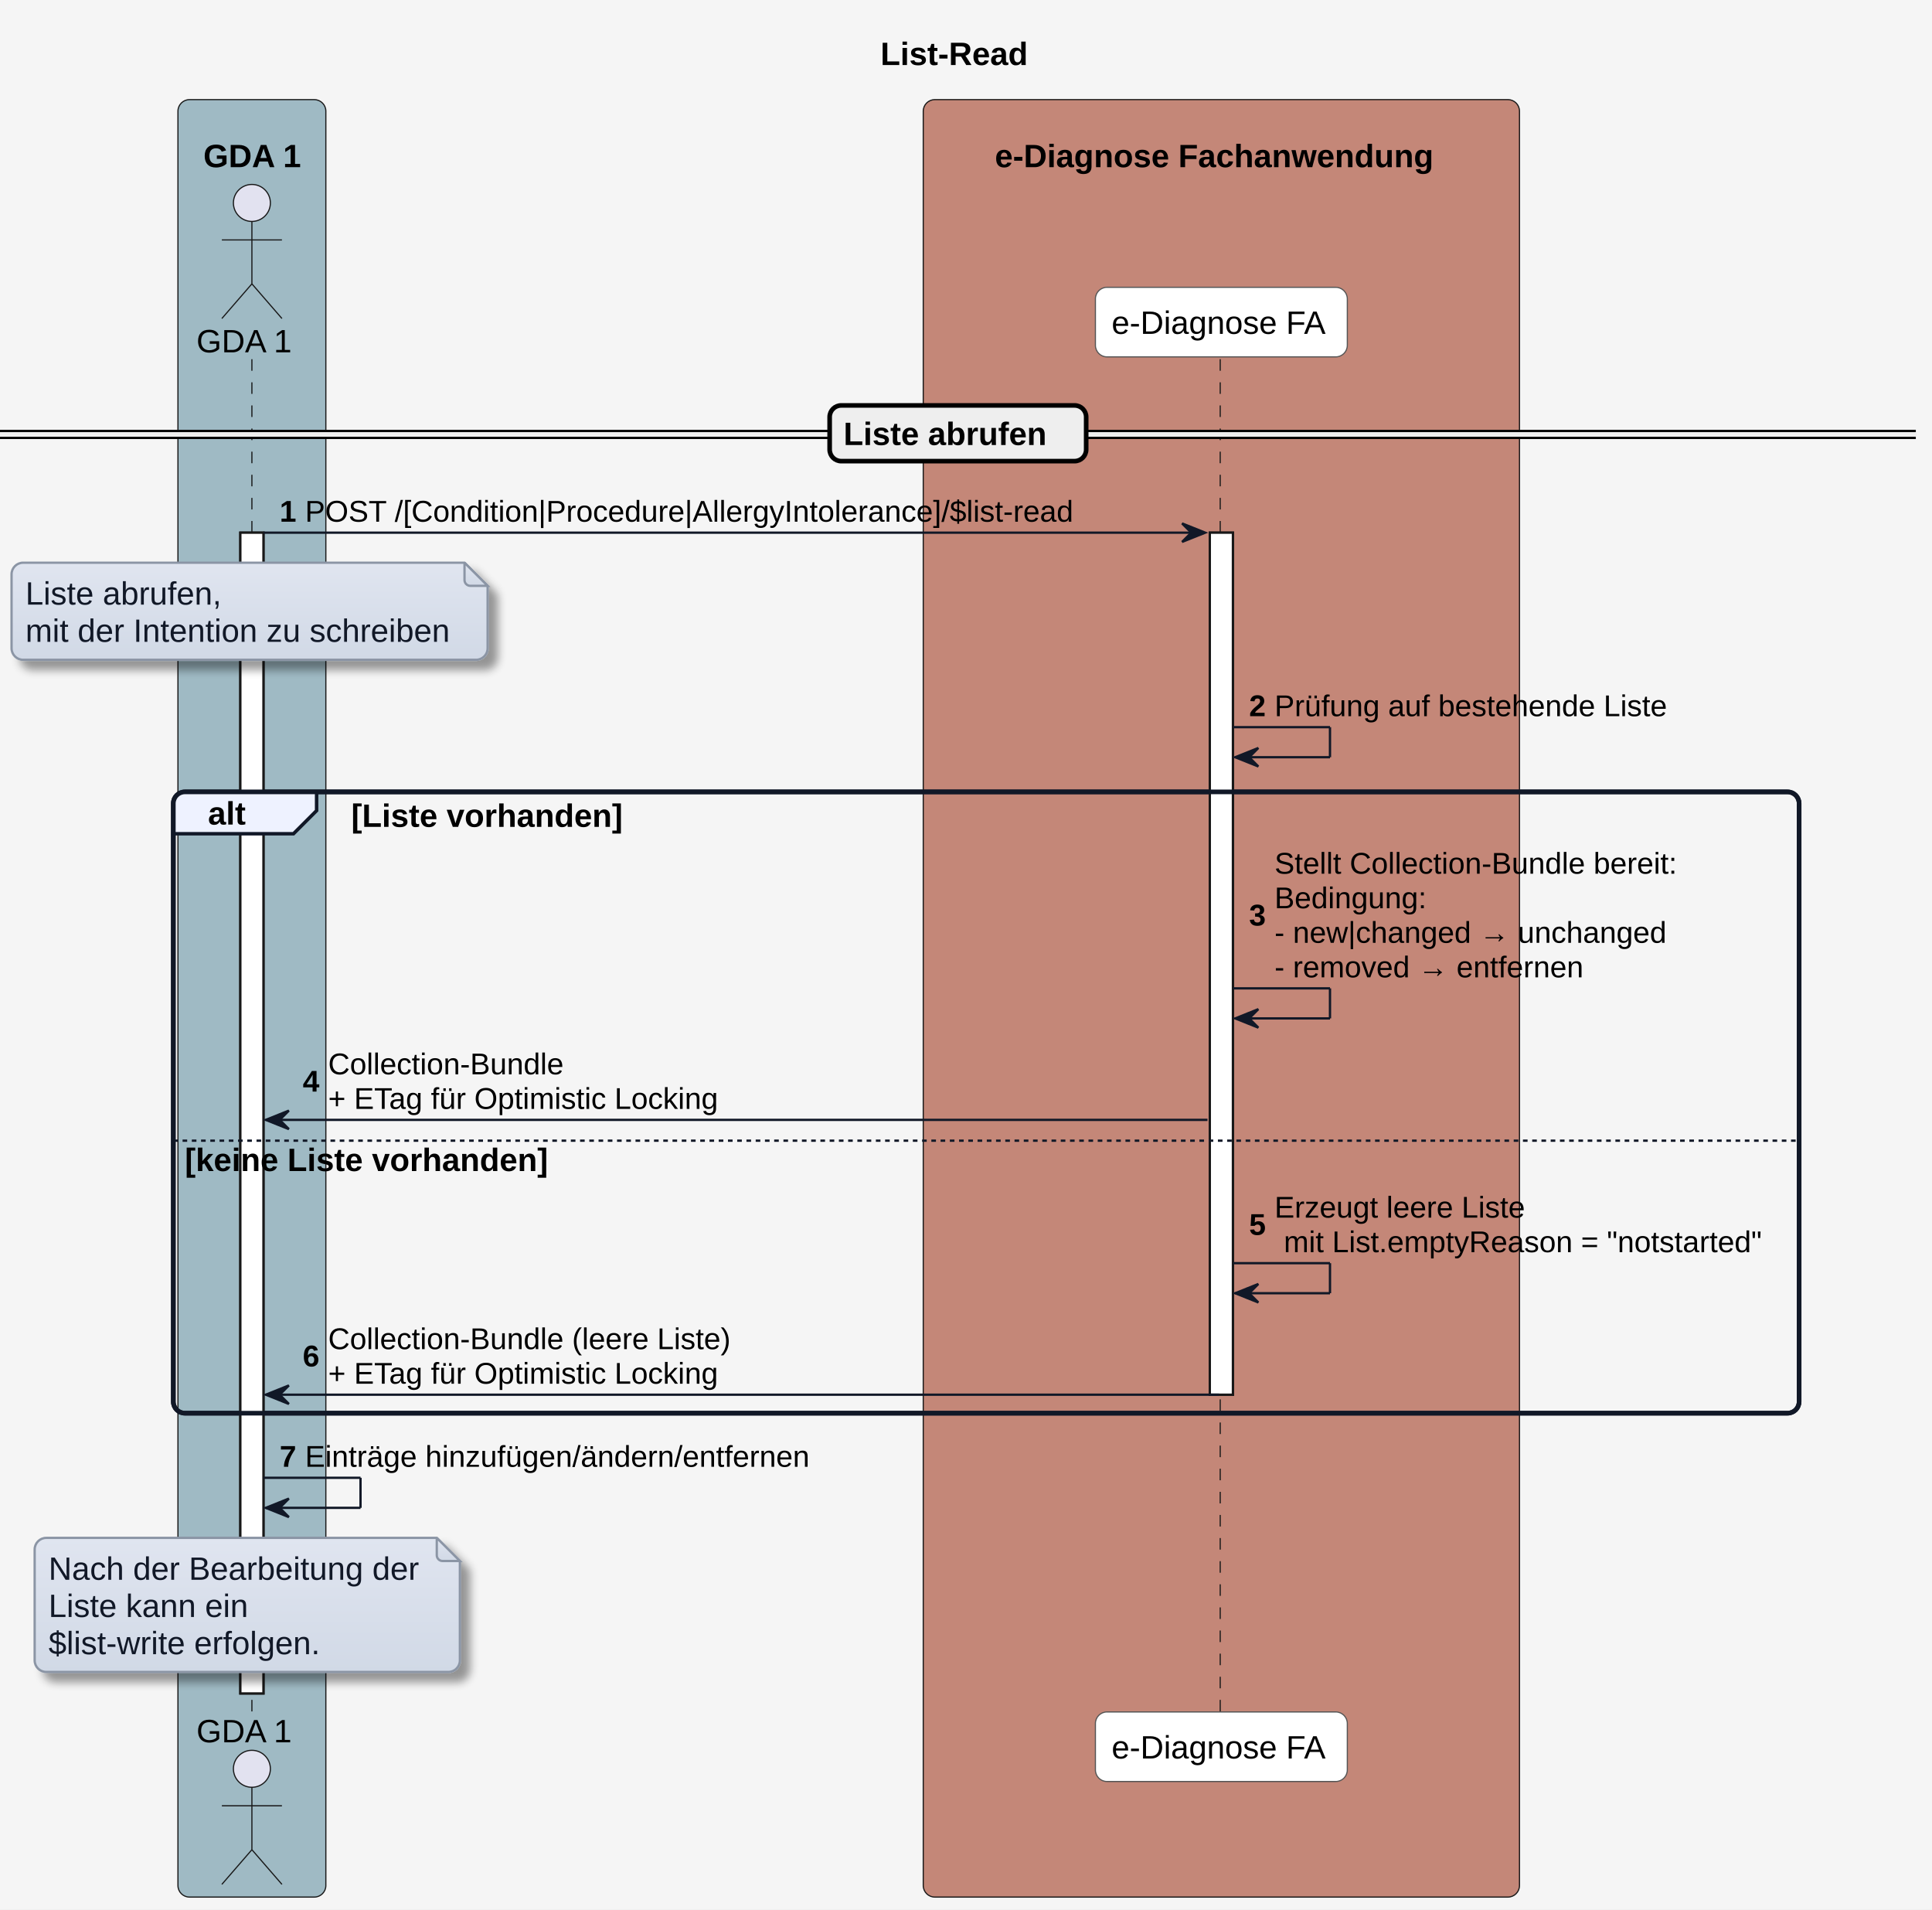
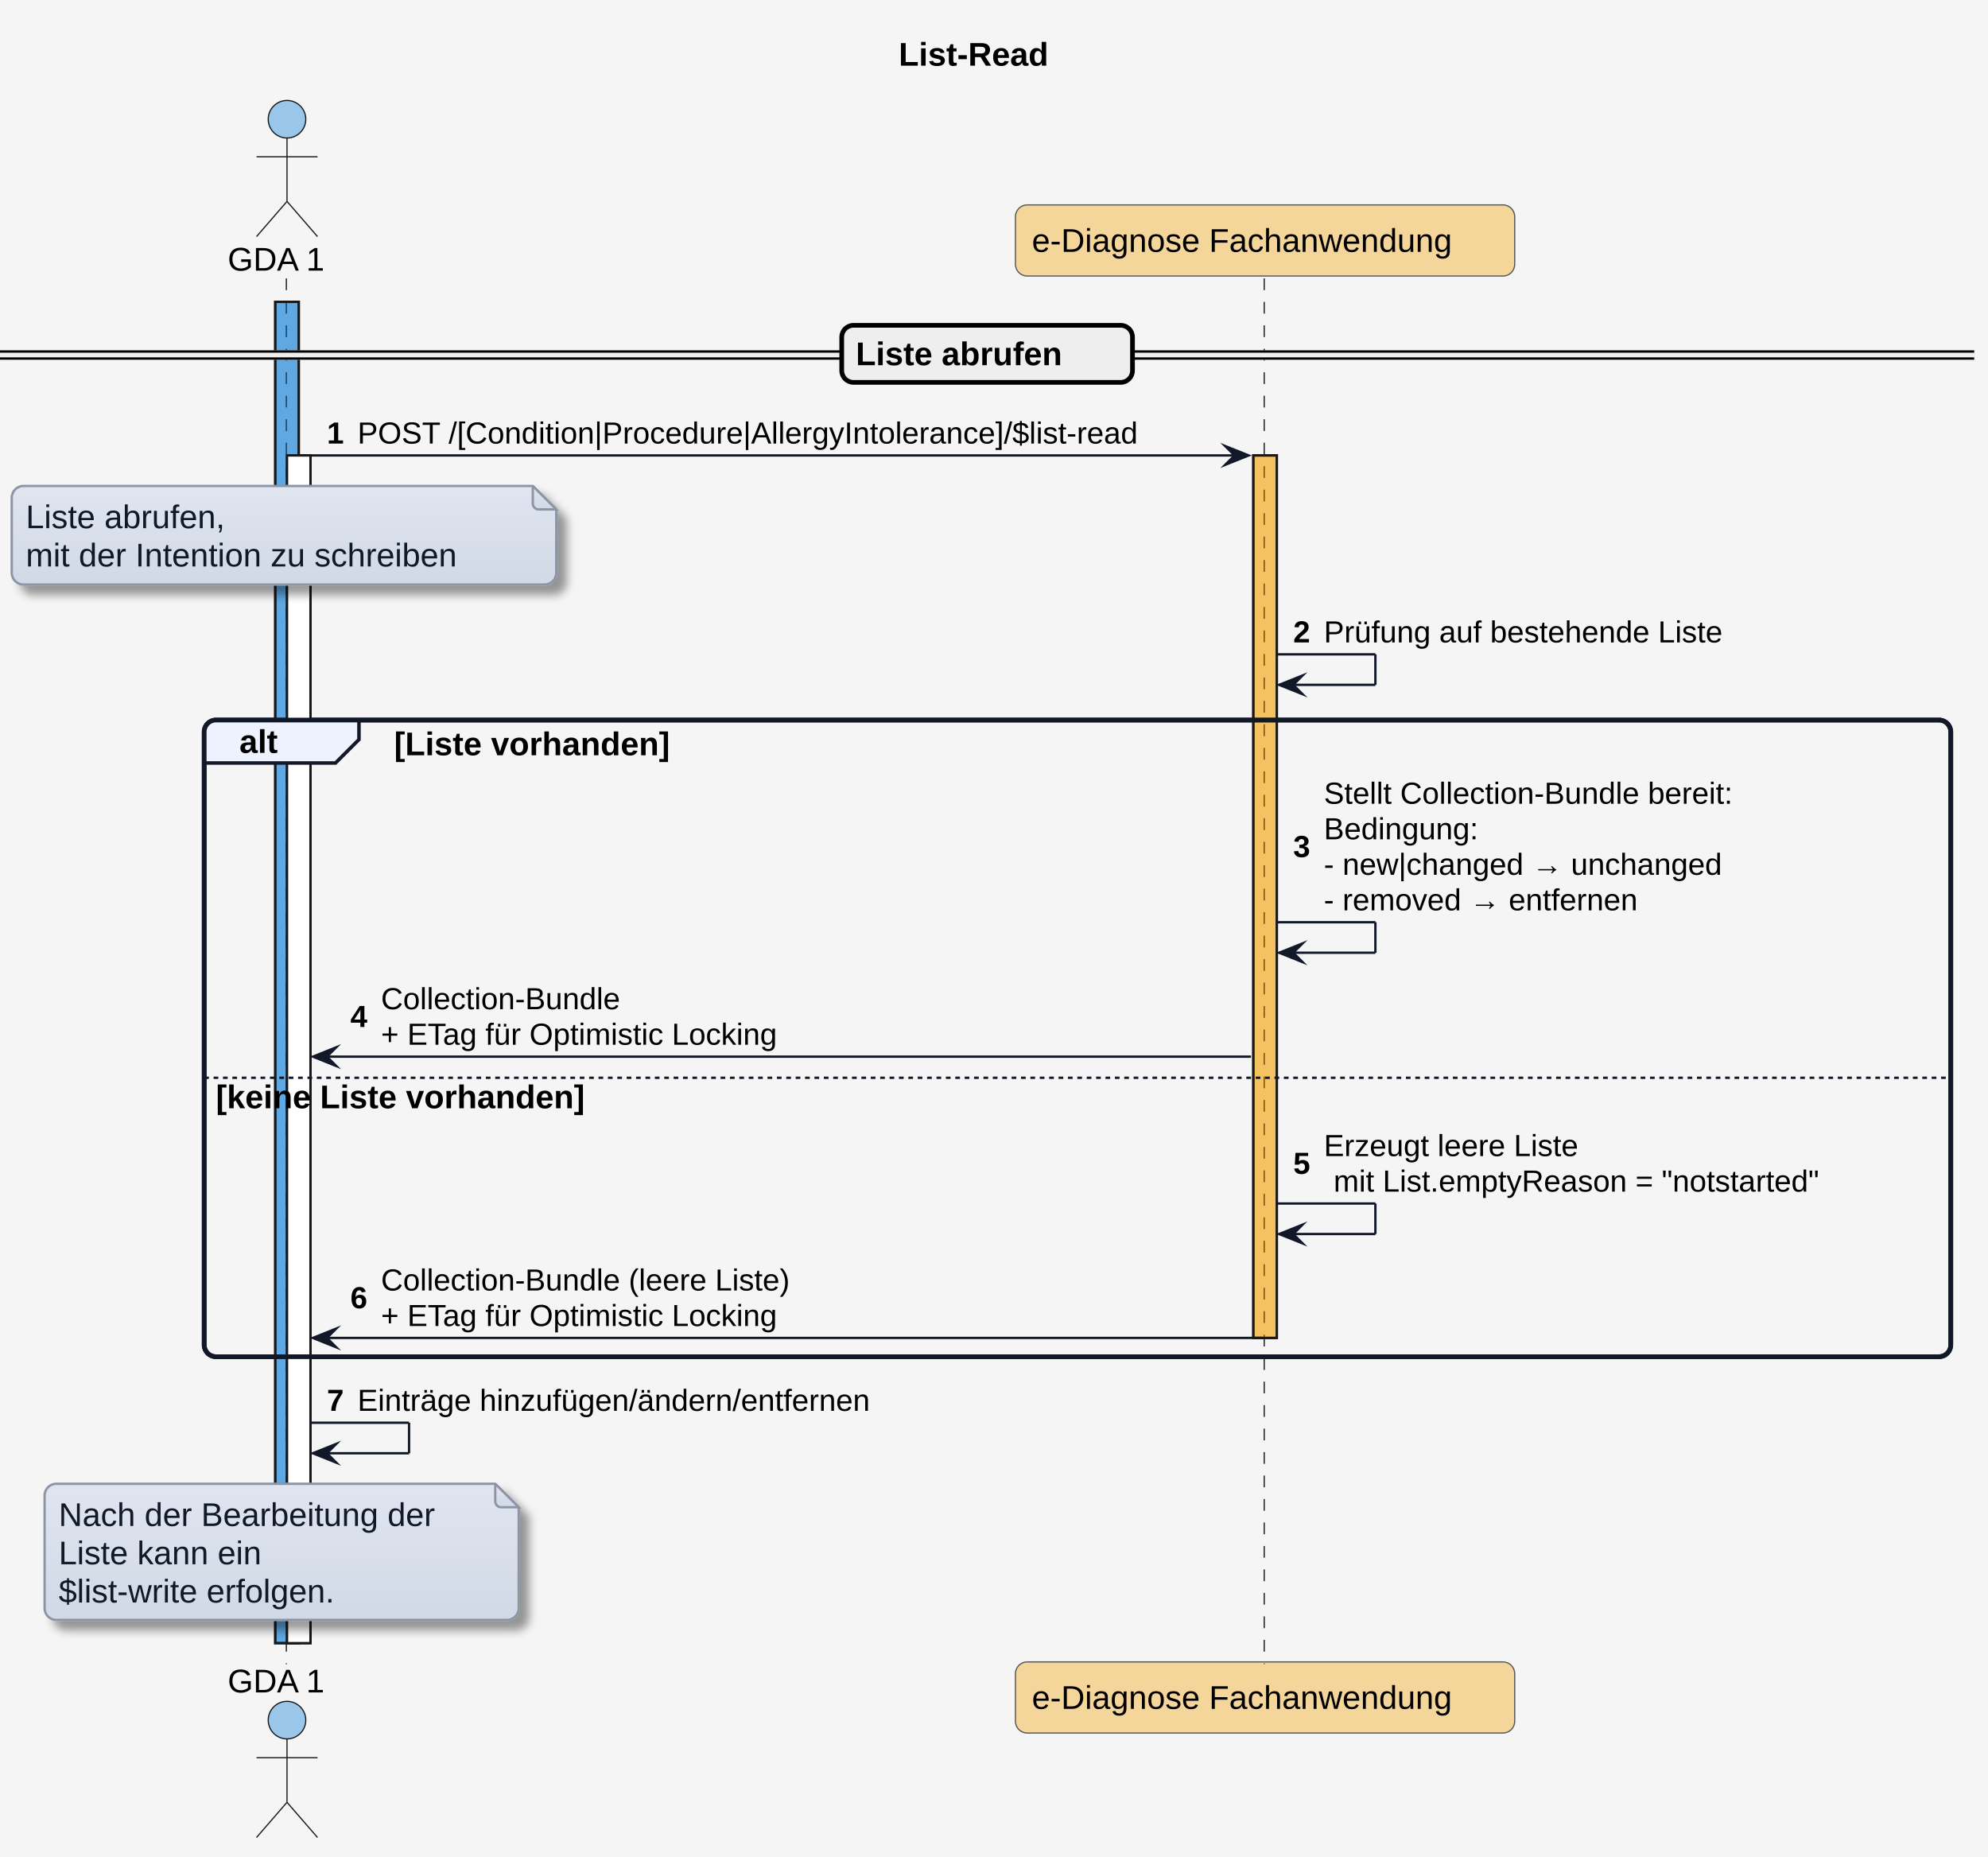
- <svg xmlns="http://www.w3.org/2000/svg" contentStyleType="text/css" height="826px" preserveAspectRatio="none" style="width:836px;height:826px;background:#F5F5F5;" version="1.1" viewBox="0 0 836 826" width="836px" zoomAndPan="magnify">
+ <svg xmlns="http://www.w3.org/2000/svg" version="1.1" data-diagram-type="SEQUENCE" style="width:847px;height:791px;background:#F5F5F5;" width="847px" height="791px" viewBox="0 0 847 791" zoomAndPan="magnify" preserveAspectRatio="none" contentStyleType="text/css">
  <defs>
-     <linearGradient id="ge2nkqk6lfgv20" x1="50%" x2="50%" y1="0%" y2="100%">
-       <stop offset="0%" stop-color="#E0E5F0" />
-       <stop offset="100%" stop-color="#D1D9E6" />
+     <linearGradient x1="50%" y1="0%" x2="50%" y2="100%" id="g16djc7a0gcmby0">
+       <stop stop-color="#E0E5F0" offset="0%" />
+       <stop stop-color="#D1D9E6" offset="100%" />
    </linearGradient>
-     <filter height="300%" id="fe2nkqk6lfgv2" width="300%" x="-1" y="-1">
-       <feGaussianBlur result="blurOut" stdDeviation="2.0" />
-       <feColorMatrix in="blurOut" result="blurOut2" type="matrix" values="0 0 0 0 0 0 0 0 0 0 0 0 0 0 0 0 0 0 .4 0" />
-       <feOffset dx="4.0" dy="4.0" in="blurOut2" result="blurOut3" />
+     <filter id="f16djc7a0gcmby" x="-1" y="-1" width="300%" height="300%">
+       <feGaussianBlur result="blurOut" stdDeviation="2" />
+       <feColorMatrix type="matrix" in="blurOut" result="blurOut2" values="0 0 0 0 0 0 0 0 0 0 0 0 0 0 0 0 0 0 .4 0" />
+       <feOffset result="blurOut3" in="blurOut2" dx="4" dy="4" />
      <feBlend in="SourceGraphic" in2="blurOut3" mode="normal" />
    </filter>
  </defs>
  <g>
-     <rect fill="#F5F5F5" height="826" style="stroke:none;stroke-width:1.0;" width="836" x="0" y="0" />
-     <text fill="#000000" font-family="Arial" font-size="14" font-weight="bold" lengthAdjust="spacing" textLength="66" x="381" y="28.132">List-Read</text>
-     <rect fill="#9FBAC4" height="777.616" rx="5" ry="5" style="stroke:#181818;stroke-width:0.5;" width="64" x="77" y="43.099" />
-     <text fill="#000000" font-family="Arial" font-size="14" font-weight="bold" lengthAdjust="spacing" textLength="4" x="80" y="56.23"> </text>
-     <text fill="#000000" font-family="Arial" font-size="14" font-weight="bold" lengthAdjust="spacing" textLength="42" x="88" y="72.329">GDA 1</text>
-     <rect fill="#C48778" height="777.616" rx="5" ry="5" style="stroke:#181818;stroke-width:0.5;" width="258" x="399.5" y="43.099" />
-     <text fill="#000000" font-family="Arial" font-size="14" font-weight="bold" lengthAdjust="spacing" textLength="4" x="402.5" y="56.23"> </text>
-     <text fill="#000000" font-family="Arial" font-size="14" font-weight="bold" lengthAdjust="spacing" textLength="200" x="430.5" y="72.329">e-Diagnose Fachanwendung</text>
-     <rect fill="#FFFFFF" height="502.174" style="stroke:#181818;stroke-width:1.0;" width="10" x="104" y="230.442" />
-     <rect fill="#FFFFFF" height="372.929" style="stroke:#181818;stroke-width:1.0;" width="10" x="523.5" y="230.442" />
-     <rect fill="none" height="268.783" rx="5" ry="5" style="stroke:#111827;stroke-width:2.0;" width="703.5" x="75" y="342.588" />
-     <line style="stroke:#181818;stroke-width:0.5;stroke-dasharray:5.0,5.0;" x1="109" x2="109" y1="155.394" y2="741.616" />
-     <line style="stroke:#181818;stroke-width:0.5;stroke-dasharray:5.0,5.0;" x1="528" x2="528" y1="155.394" y2="741.616" />
-     <text fill="#000000" font-family="Arial" font-size="14" lengthAdjust="spacing" textLength="42" x="85" y="152.428">GDA 1</text>
-     <ellipse cx="109" cy="87.796" fill="#E2E2F0" rx="8" ry="8" style="stroke:#181818;stroke-width:0.5;" />
-     <path d="M109,95.796 L109,122.796 M96,103.796 L122,103.796 M109,122.796 L96,137.796 M109,122.796 L122,137.796 " fill="none" style="stroke:#181818;stroke-width:0.5;" />
-     <text fill="#000000" font-family="Arial" font-size="14" lengthAdjust="spacing" textLength="42" x="85" y="753.748">GDA 1</text>
-     <ellipse cx="109" cy="765.214" fill="#E2E2F0" rx="8" ry="8" style="stroke:#181818;stroke-width:0.5;" />
-     <path d="M109,773.214 L109,800.214 M96,781.214 L122,781.214 M109,800.214 L96,815.214 M109,800.214 L122,815.214 " fill="none" style="stroke:#181818;stroke-width:0.5;" />
-     <rect fill="#FFFFFF" height="30.099" rx="5" ry="5" style="stroke:#555555;stroke-width:0.5;" width="109" x="474" y="124.296" />
-     <text fill="#000000" font-family="Arial" font-size="14" lengthAdjust="spacing" textLength="95" x="481" y="144.428">e-Diagnose FA</text>
-     <rect fill="#FFFFFF" height="30.099" rx="5" ry="5" style="stroke:#555555;stroke-width:0.5;" width="109" x="474" y="740.616" />
-     <text fill="#000000" font-family="Arial" font-size="14" lengthAdjust="spacing" textLength="95" x="481" y="760.748">e-Diagnose FA</text>
-     <rect fill="#FFFFFF" height="502.174" style="stroke:#181818;stroke-width:1.0;" width="10" x="104" y="230.442" />
-     <rect fill="#FFFFFF" height="372.929" style="stroke:#181818;stroke-width:1.0;" width="10" x="523.5" y="230.442" />
-     <rect fill="#EEEEEE" height="3" rx="5" ry="5" style="stroke:#EEEEEE;stroke-width:1.0;" width="829" x="0" y="186.444" />
-     <line style="stroke:#000000;stroke-width:1.0;" x1="0" x2="829" y1="186.444" y2="186.444" />
-     <line style="stroke:#000000;stroke-width:1.0;" x1="0" x2="829" y1="189.444" y2="189.444" />
-     <rect fill="#EEEEEE" height="24.099" rx="5" ry="5" style="stroke:#000000;stroke-width:2.0;" width="111" x="359" y="175.394" />
-     <text fill="#000000" font-family="Arial" font-size="14" font-weight="bold" lengthAdjust="spacing" textLength="93" x="365" y="192.526">Liste abrufen</text>
-     <polygon fill="#111827" points="511.5,226.442,521.5,230.442,511.5,234.442,515.5,230.442" style="stroke:#111827;stroke-width:1.0;" />
-     <line style="stroke:#111827;stroke-width:1.0;" x1="114" x2="517.5" y1="230.442" y2="230.442" />
-     <text fill="#000000" font-family="Arial" font-size="13" font-weight="bold" lengthAdjust="spacing" textLength="7" x="121" y="225.687">1</text>
-     <text fill="#000000" font-family="Arial" font-size="13" lengthAdjust="spacing" textLength="330" x="132" y="225.687">POST /[Condition|Procedure|AllergyIntolerance]/$list-read</text>
-     <path d="M5,248.442 L5,280.442 A5,5 0 0 0 10,285.442 L206,285.442 A5,5 0 0 0 211,280.442 L211,253.442 L201,243.442 L10,243.442 A5,5 0 0 0 5,248.442 " fill="url(#ge2nkqk6lfgv20)" filter="url(#fe2nkqk6lfgv2)" style="stroke:#8B95A5;stroke-width:1.0;" />
-     <path d="M201,243.442 L201,250.942 A2.5,2.5 0 0 0 203.5,253.442 L211,253.442 L201,243.442 " fill="url(#ge2nkqk6lfgv20)" style="stroke:#8B95A5;stroke-width:1.0;" />
-     <text fill="#111827" font-family="Arial" font-size="14" lengthAdjust="spacing" textLength="87" x="11" y="261.574">Liste abrufen,</text>
-     <text fill="#111827" font-family="Arial" font-size="14" lengthAdjust="spacing" textLength="185" x="11" y="277.672">mit der Intention zu schreiben</text>
-     <line style="stroke:#111827;stroke-width:1.0;" x1="533.5" x2="575.5" y1="314.588" y2="314.588" />
-     <line style="stroke:#111827;stroke-width:1.0;" x1="575.5" x2="575.5" y1="314.588" y2="327.588" />
-     <line style="stroke:#111827;stroke-width:1.0;" x1="534.5" x2="575.5" y1="327.588" y2="327.588" />
-     <polygon fill="#111827" points="544.5,323.588,534.5,327.588,544.5,331.588,540.5,327.588" style="stroke:#111827;stroke-width:1.0;" />
-     <text fill="#000000" font-family="Arial" font-size="13" font-weight="bold" lengthAdjust="spacing" textLength="7" x="540.5" y="309.833">2</text>
-     <text fill="#000000" font-family="Arial" font-size="13" lengthAdjust="spacing" textLength="168" x="551.5" y="309.833">Prüfung auf bestehende Liste</text>
-     <path d="M80,342.588 L137,342.588 L137,350.687 L127,360.687 L75,360.687 L75,347.588 A5,5 0 0 1 80,342.588 " fill="#EEF2FF" style="stroke:#111827;stroke-width:1.5;" />
-     <rect fill="none" height="268.783" rx="5" ry="5" style="stroke:#111827;stroke-width:2.0;" width="703.5" x="75" y="342.588" />
-     <text fill="#000000" font-family="Arial" font-size="14" font-weight="bold" lengthAdjust="spacing" textLength="17" x="90" y="356.72">alt</text>
-     <text fill="#000000" font-family="Arial" font-size="14" font-weight="bold" lengthAdjust="spacing" textLength="125" x="152" y="357.72">[Liste vorhanden]</text>
-     <line style="stroke:#111827;stroke-width:1.0;" x1="533.5" x2="575.5" y1="427.58" y2="427.58" />
-     <line style="stroke:#111827;stroke-width:1.0;" x1="575.5" x2="575.5" y1="427.58" y2="440.58" />
-     <line style="stroke:#111827;stroke-width:1.0;" x1="534.5" x2="575.5" y1="440.58" y2="440.58" />
-     <polygon fill="#111827" points="544.5,436.58,534.5,440.58,544.5,444.58,540.5,440.58" style="stroke:#111827;stroke-width:1.0;" />
-     <text fill="#000000" font-family="Arial" font-size="13" font-weight="bold" lengthAdjust="spacing" textLength="7" x="540.5" y="400.402">3</text>
-     <text fill="#000000" font-family="Arial" font-size="13" lengthAdjust="spacing" textLength="175" x="551.5" y="377.979">Stellt Collection-Bundle bereit:</text>
-     <text fill="#000000" font-family="Arial" font-size="13" lengthAdjust="spacing" textLength="65" x="551.5" y="392.928">Bedingung:</text>
-     <text fill="#000000" font-family="Arial" font-size="13" lengthAdjust="spacing" textLength="167" x="551.5" y="407.877">- new|changed → unchanged</text>
-     <text fill="#000000" font-family="Arial" font-size="13" lengthAdjust="spacing" textLength="130" x="551.5" y="422.825">- removed → entfernen</text>
-     <polygon fill="#111827" points="125,480.478,115,484.478,125,488.478,121,484.478" style="stroke:#111827;stroke-width:1.0;" />
-     <line style="stroke:#111827;stroke-width:1.0;" x1="119" x2="522.5" y1="484.478" y2="484.478" />
-     <text fill="#000000" font-family="Arial" font-size="13" font-weight="bold" lengthAdjust="spacing" textLength="7" x="131" y="472.248">4</text>
-     <text fill="#000000" font-family="Arial" font-size="13" lengthAdjust="spacing" textLength="101" x="142" y="464.774">Collection-Bundle</text>
-     <text fill="#000000" font-family="Arial" font-size="13" lengthAdjust="spacing" textLength="172" x="142" y="479.723">+ ETag für Optimistic Locking</text>
-     <line style="stroke:#111827;stroke-width:1.0;stroke-dasharray:2.0,2.0;" x1="75" x2="778.5" y1="493.478" y2="493.478" />
-     <text fill="#000000" font-family="Arial" font-size="14" font-weight="bold" lengthAdjust="spacing" textLength="168" x="80" y="506.609">[keine Liste vorhanden]</text>
-     <line style="stroke:#111827;stroke-width:1.0;" x1="533.5" x2="575.5" y1="546.474" y2="546.474" />
-     <line style="stroke:#111827;stroke-width:1.0;" x1="575.5" x2="575.5" y1="546.474" y2="559.474" />
-     <line style="stroke:#111827;stroke-width:1.0;" x1="534.5" x2="575.5" y1="559.474" y2="559.474" />
-     <polygon fill="#111827" points="544.5,555.474,534.5,559.474,544.5,563.474,540.5,559.474" style="stroke:#111827;stroke-width:1.0;" />
-     <text fill="#000000" font-family="Arial" font-size="13" font-weight="bold" lengthAdjust="spacing" textLength="7" x="540.5" y="534.244">5</text>
-     <text fill="#000000" font-family="Arial" font-size="13" lengthAdjust="spacing" textLength="109" x="551.5" y="526.77">Erzeugt leere Liste</text>
-     <text fill="#000000" font-family="Arial" font-size="13" lengthAdjust="spacing" textLength="211" x="555.5" y="541.719">mit List.emptyReason = "notstarted"</text>
-     <polygon fill="#111827" points="125,599.371,115,603.371,125,607.371,121,603.371" style="stroke:#111827;stroke-width:1.0;" />
-     <line style="stroke:#111827;stroke-width:1.0;" x1="119" x2="527.5" y1="603.371" y2="603.371" />
-     <text fill="#000000" font-family="Arial" font-size="13" font-weight="bold" lengthAdjust="spacing" textLength="7" x="131" y="591.142">6</text>
-     <text fill="#000000" font-family="Arial" font-size="13" lengthAdjust="spacing" textLength="173" x="142" y="583.668">Collection-Bundle (leere Liste)</text>
-     <text fill="#000000" font-family="Arial" font-size="13" lengthAdjust="spacing" textLength="172" x="142" y="598.616">+ ETag für Optimistic Locking</text>
-     <line style="stroke:#111827;stroke-width:1.0;" x1="114" x2="156" y1="639.32" y2="639.32" />
-     <line style="stroke:#111827;stroke-width:1.0;" x1="156" x2="156" y1="639.32" y2="652.32" />
-     <line style="stroke:#111827;stroke-width:1.0;" x1="115" x2="156" y1="652.32" y2="652.32" />
-     <polygon fill="#111827" points="125,648.32,115,652.32,125,656.32,121,652.32" style="stroke:#111827;stroke-width:1.0;" />
-     <text fill="#000000" font-family="Arial" font-size="13" font-weight="bold" lengthAdjust="spacing" textLength="7" x="121" y="634.565">7</text>
-     <text fill="#000000" font-family="Arial" font-size="13" lengthAdjust="spacing" textLength="214" x="132" y="634.565">Einträge hinzufügen/ändern/entfernen</text>
-     <path d="M15,670.32 L15,718.32 A5,5 0 0 0 20,723.32 L194,723.32 A5,5 0 0 0 199,718.32 L199,675.32 L189,665.32 L20,665.32 A5,5 0 0 0 15,670.32 " fill="url(#ge2nkqk6lfgv20)" filter="url(#fe2nkqk6lfgv2)" style="stroke:#8B95A5;stroke-width:1.0;" />
-     <path d="M189,665.32 L189,672.82 A2.5,2.5 0 0 0 191.5,675.32 L199,675.32 L189,665.32 " fill="url(#ge2nkqk6lfgv20)" style="stroke:#8B95A5;stroke-width:1.0;" />
-     <text fill="#111827" font-family="Arial" font-size="14" lengthAdjust="spacing" textLength="163" x="21" y="683.452">Nach der Bearbeitung der</text>
-     <text fill="#111827" font-family="Arial" font-size="14" lengthAdjust="spacing" textLength="88" x="21" y="699.55">Liste kann ein</text>
-     <text fill="#111827" font-family="Arial" font-size="14" lengthAdjust="spacing" textLength="119" x="21" y="715.649">$list-write erfolgen.</text>
+     <rect x="0" y="0" width="847" height="791" fill="#F5F5F5" style="stroke:none;stroke-width:1;" />
+     <g class="title" data-source-line="1">
+       <text x="382.916" y="27.995" fill="#000000" font-size="14" lengthAdjust="spacing" textLength="74.3" font-weight="700" font-family="'Arial'">List-Read</text>
+     </g>
+     <g>
+       <rect x="117.282" y="128.594" width="10" height="571.398" fill="#0078D4" fill-opacity="0.376" style="stroke:#181818;stroke-width:1;" />
+     </g>
+     <g>
+       <rect x="122.282" y="194.023" width="10" height="505.969" fill="#FFFFFF" style="stroke:#181818;stroke-width:1;" />
+     </g>
+     <g>
+       <rect x="533.991" y="194.023" width="10" height="375.945" fill="#F5A403" fill-opacity="0.376" style="stroke:#181818;stroke-width:1;" />
+     </g>
+     <rect x="87" y="306.75" width="744.132" height="271.219" fill="none" style="stroke:#111827;stroke-width:2;" rx="5" ry="5" />
+     <g class="participant-lifeline" data-qualified-name="GDA_1" data-entity-uid="part1" id="part1-lifeline" data-source-line="49">
+       <g>
+         <rect x="118.282" y="118.594" width="8" height="590.398" fill="#000000" fill-opacity="0" />
+         <line x1="122" y1="118.594" x2="122" y2="708.992" style="stroke:#181818;stroke-width:0.5;stroke-dasharray:5,5;" />
+       </g>
+     </g>
+     <g class="participant-lifeline" data-qualified-name="eDiag_FA" data-entity-uid="part2" id="part2-lifeline" data-source-line="50">
+       <g>
+         <rect x="534.991" y="118.594" width="8" height="590.398" fill="#000000" fill-opacity="0" />
+         <line x1="538.638" y1="118.594" x2="538.638" y2="708.992" style="stroke:#181818;stroke-width:0.5;stroke-dasharray:5,5;" />
+       </g>
+     </g>
+     <g class="participant participant-head" data-qualified-name="GDA_1" data-entity-uid="part1" id="part1-head" data-source-line="49">
+       <text x="97" y="115.292" fill="#000000" font-size="14" lengthAdjust="spacing" textLength="44.563" font-family="'Arial'">GDA 1</text>
+       <ellipse cx="122.282" cy="50.797" rx="8" ry="8" fill="#0078D4" fill-opacity="0.376" style="stroke:#181818;stroke-width:0.5;" />
+       <path d="M122.282,58.797 L122.282,85.797 M109.282,66.797 L135.282,66.797 M122.282,85.797 L109.282,100.797 M122.282,85.797 L135.282,100.797" style="stroke:#181818;stroke-width:0.5;" fill="none" />
+     </g>
+     <g class="participant participant-tail" data-qualified-name="GDA_1" data-entity-uid="part1" id="part1-tail" data-source-line="49">
+       <text x="97" y="720.987" fill="#000000" font-size="14" lengthAdjust="spacing" textLength="44.563" font-family="'Arial'">GDA 1</text>
+       <ellipse cx="122.282" cy="732.789" rx="8" ry="8" fill="#0078D4" fill-opacity="0.376" style="stroke:#181818;stroke-width:0.5;" />
+       <path d="M122.282,740.789 L122.282,767.789 M109.282,748.789 L135.282,748.789 M122.282,767.789 L109.282,782.789 M122.282,767.789 L135.282,782.789" style="stroke:#181818;stroke-width:0.5;" fill="none" />
+     </g>
+     <g class="participant participant-head" data-qualified-name="eDiag_FA" data-entity-uid="part2" id="part2-head" data-source-line="50">
+       <rect x="432.638" y="87.297" width="212.707" height="30.297" fill="#F5A403" fill-opacity="0.376" style="stroke:#555555;stroke-width:0.5;" rx="5" ry="5" />
+       <text x="439.638" y="107.292" fill="#000000" font-size="14" lengthAdjust="spacing" textLength="198.707" font-family="'Arial'">e-Diagnose Fachanwendung</text>
+     </g>
+     <g class="participant participant-tail" data-qualified-name="eDiag_FA" data-entity-uid="part2" id="part2-tail" data-source-line="50">
+       <rect x="432.638" y="707.992" width="212.707" height="30.297" fill="#F5A403" fill-opacity="0.376" style="stroke:#555555;stroke-width:0.5;" rx="5" ry="5" />
+       <text x="439.638" y="727.987" fill="#000000" font-size="14" lengthAdjust="spacing" textLength="198.707" font-family="'Arial'">e-Diagnose Fachanwendung</text>
+     </g>
+     <g>
+       <rect x="117.282" y="128.594" width="10" height="571.398" fill="#0078D4" fill-opacity="0.376" style="stroke:#181818;stroke-width:1;" />
+     </g>
+     <g>
+       <rect x="122.282" y="194.023" width="10" height="505.969" fill="#FFFFFF" style="stroke:#181818;stroke-width:1;" />
+     </g>
+     <g>
+       <rect x="533.991" y="194.023" width="10" height="375.945" fill="#F5A403" fill-opacity="0.376" style="stroke:#181818;stroke-width:1;" />
+     </g>
+     <rect x="0" y="149.742" width="841.132" height="3" fill="#EEEEEE" style="stroke:#EEEEEE;stroke-width:1;" rx="5" ry="5" />
+     <line x1="0" y1="149.742" x2="841.132" y2="149.742" style="stroke:#000000;stroke-width:1;" />
+     <line x1="0" y1="152.742" x2="841.132" y2="152.742" style="stroke:#000000;stroke-width:1;" />
+     <rect x="358.626" y="138.594" width="123.881" height="24.297" fill="#EEEEEE" style="stroke:#000000;stroke-width:2;" rx="5" ry="5" />
+     <text x="364.626" y="155.589" fill="#000000" font-size="14" lengthAdjust="spacing" textLength="105.007" font-weight="700" font-family="'Arial'">Liste abrufen</text>
+     <g class="message" data-entity-1="part1" data-entity-2="part2" id="msg1" data-source-line="57">
+       <polygon points="521.991,190.023,531.991,194.023,521.991,198.023,525.991,194.023" fill="#111827" style="stroke:#111827;stroke-width:1;stroke-linejoin:miter;stroke-miterlimit:10;" />
+       <line x1="132.282" y1="194.023" x2="527.991" y2="194.023" style="stroke:#111827;stroke-width:1;" />
+       <text x="139.282" y="188.958" fill="#000000" font-size="13" lengthAdjust="spacing" textLength="9.045" font-weight="700" font-family="'Arial'">1</text>
+       <text x="152.327" y="188.958" fill="#000000" font-size="13" lengthAdjust="spacing" textLength="374.664" font-family="'Arial'">POST /[Condition|Procedure|AllergyIntolerance]/$list-read</text>
+     </g>
+     <path d="M5,212.023 L5,244.023 A5,5 0 0 0 10,249.023 L232,249.023 A5,5 0 0 0 237,244.023 L237,217.023 L227,207.023 L10,207.023 A5,5 0 0 0 5,212.023" style="stroke:#8B95A5;stroke-width:1;" fill="url(#g16djc7a0gcmby0)" filter="url(#f16djc7a0gcmby)" />
+     <path d="M227,207.023 L227,214.523 A2.5,2.5 0 0 0 229.5,217.023 L237,217.023 L227,207.023" style="stroke:#8B95A5;stroke-width:1;" fill="url(#g16djc7a0gcmby0)" />
+     <text x="11" y="225.019" fill="#111827" font-size="14" lengthAdjust="spacing" textLength="96.496" font-family="'Arial'">Liste abrufen,</text>
+     <text x="11" y="241.315" fill="#111827" font-size="14" lengthAdjust="spacing" textLength="211.586" font-family="'Arial'">mit der Intention zu schreiben</text>
+     <g class="message" data-entity-1="part2" data-entity-2="part2" id="msg2" data-source-line="68">
+       <line x1="543.991" y1="278.75" x2="585.991" y2="278.75" style="stroke:#111827;stroke-width:1;" />
+       <line x1="585.991" y1="278.75" x2="585.991" y2="291.75" style="stroke:#111827;stroke-width:1;" />
+       <line x1="544.991" y1="291.75" x2="585.991" y2="291.75" style="stroke:#111827;stroke-width:1;" />
+       <polygon points="554.991,287.75,544.991,291.75,554.991,295.75,550.991,291.75" fill="#111827" style="stroke:#111827;stroke-width:1;stroke-linejoin:miter;stroke-miterlimit:10;" />
+       <text x="550.991" y="273.684" fill="#000000" font-size="13" lengthAdjust="spacing" textLength="9.045" font-weight="700" font-family="'Arial'">2</text>
+       <text x="564.037" y="273.684" fill="#000000" font-size="13" lengthAdjust="spacing" textLength="191.477" font-family="'Arial'">Prüfung auf bestehende Liste</text>
+     </g>
+     <path d="M92,306.75 L152.939,306.75 L152.939,315.047 L142.939,325.047 L87,325.047 L87,311.75 A5,5 0 0 1 92,306.75" style="stroke:#111827;stroke-width:1.5;" fill="#EEF2FF" />
+     <rect x="87" y="306.75" width="744.132" height="271.219" fill="none" style="stroke:#111827;stroke-width:2;" rx="5" ry="5" />
+     <text x="102" y="320.745" fill="#000000" font-size="14" lengthAdjust="spacing" textLength="20.939" font-weight="700" font-family="'Arial'">alt</text>
+     <text x="167.939" y="321.745" fill="#000000" font-size="14" lengthAdjust="spacing" textLength="140.424" font-weight="700" font-family="'Arial'">[Liste vorhanden]</text>
+     <g class="message" data-entity-1="part2" data-entity-2="part2" id="msg3" data-source-line="71">
+       <line x1="543.991" y1="392.875" x2="585.991" y2="392.875" style="stroke:#111827;stroke-width:1;" />
+       <line x1="585.991" y1="392.875" x2="585.991" y2="405.875" style="stroke:#111827;stroke-width:1;" />
+       <line x1="544.991" y1="405.875" x2="585.991" y2="405.875" style="stroke:#111827;stroke-width:1;" />
+       <polygon points="554.991,401.875,544.991,405.875,554.991,409.875,550.991,405.875" fill="#111827" style="stroke:#111827;stroke-width:1;stroke-linejoin:miter;stroke-miterlimit:10;" />
+       <text x="550.991" y="365.11" fill="#000000" font-size="13" lengthAdjust="spacing" textLength="9.045" font-weight="700" font-family="'Arial'">3</text>
+       <text x="564.037" y="342.411" fill="#000000" font-size="13" lengthAdjust="spacing" textLength="198.866" font-family="'Arial'">Stellt Collection-Bundle bereit:</text>
+       <text x="564.037" y="357.543" fill="#000000" font-size="13" lengthAdjust="spacing" textLength="74.382" font-family="'Arial'">Bedingung:</text>
+       <text x="564.037" y="372.676" fill="#000000" font-size="13" lengthAdjust="spacing" textLength="187.897" font-family="'Arial'">- new|changed → unchanged</text>
+       <text x="564.037" y="387.809" fill="#000000" font-size="13" lengthAdjust="spacing" textLength="149.614" font-family="'Arial'">- removed → entfernen</text>
+     </g>
+     <g class="message" data-entity-1="part2" data-entity-2="part1" id="msg4" data-source-line="72">
+       <polygon points="143.282,446.141,133.282,450.141,143.282,454.141,139.282,450.141" fill="#111827" style="stroke:#111827;stroke-width:1;stroke-linejoin:miter;stroke-miterlimit:10;" />
+       <line x1="137.282" y1="450.141" x2="532.991" y2="450.141" style="stroke:#111827;stroke-width:1;" />
+       <text x="149.282" y="437.508" fill="#000000" font-size="13" lengthAdjust="spacing" textLength="9.045" font-weight="700" font-family="'Arial'">4</text>
+       <text x="162.327" y="429.942" fill="#000000" font-size="13" lengthAdjust="spacing" textLength="114.251" font-family="'Arial'">Collection-Bundle</text>
+       <text x="162.327" y="445.075" fill="#000000" font-size="13" lengthAdjust="spacing" textLength="194.029" font-family="'Arial'">+ ETag für Optimistic Locking</text>
+     </g>
+     <line x1="87" y1="459.141" x2="831.132" y2="459.141" style="stroke:#111827;stroke-width:1;stroke-dasharray:2,2;" />
+     <text x="92" y="472.136" fill="#000000" font-size="14" lengthAdjust="spacing" textLength="188.364" font-weight="700" font-family="'Arial'">[keine Liste vorhanden]</text>
+     <g class="message" data-entity-1="part2" data-entity-2="part2" id="msg5" data-source-line="74">
+       <line x1="543.991" y1="512.703" x2="585.991" y2="512.703" style="stroke:#111827;stroke-width:1;" />
+       <line x1="585.991" y1="512.703" x2="585.991" y2="525.703" style="stroke:#111827;stroke-width:1;" />
+       <line x1="544.991" y1="525.703" x2="585.991" y2="525.703" style="stroke:#111827;stroke-width:1;" />
+       <polygon points="554.991,521.703,544.991,525.703,554.991,529.703,550.991,525.703" fill="#111827" style="stroke:#111827;stroke-width:1;stroke-linejoin:miter;stroke-miterlimit:10;" />
+       <text x="550.991" y="500.071" fill="#000000" font-size="13" lengthAdjust="spacing" textLength="9.045" font-weight="700" font-family="'Arial'">5</text>
+       <text x="564.037" y="492.504" fill="#000000" font-size="13" lengthAdjust="spacing" textLength="121.907" font-family="'Arial'">Erzeugt leere Liste</text>
+       <text x="568.169" y="507.637" fill="#000000" font-size="13" lengthAdjust="spacing" textLength="240.963" font-family="'Arial'">mit List.emptyReason = "notstarted"</text>
+     </g>
+     <g class="message" data-entity-1="part2" data-entity-2="part1" id="msg6" data-source-line="75">
+       <polygon points="143.282,565.969,133.282,569.969,143.282,573.969,139.282,569.969" fill="#111827" style="stroke:#111827;stroke-width:1;stroke-linejoin:miter;stroke-miterlimit:10;" />
+       <line x1="137.282" y1="569.969" x2="537.991" y2="569.969" style="stroke:#111827;stroke-width:1;" />
+       <text x="149.282" y="557.336" fill="#000000" font-size="13" lengthAdjust="spacing" textLength="9.045" font-weight="700" font-family="'Arial'">6</text>
+       <text x="162.327" y="549.77" fill="#000000" font-size="13" lengthAdjust="spacing" textLength="196.333" font-family="'Arial'">Collection-Bundle (leere Liste)</text>
+       <text x="162.327" y="564.903" fill="#000000" font-size="13" lengthAdjust="spacing" textLength="194.029" font-family="'Arial'">+ ETag für Optimistic Locking</text>
+     </g>
+     <g class="message" data-entity-1="part1" data-entity-2="part1" id="msg7" data-source-line="79">
+       <line x1="132.282" y1="606.102" x2="174.282" y2="606.102" style="stroke:#111827;stroke-width:1;" />
+       <line x1="174.282" y1="606.102" x2="174.282" y2="619.102" style="stroke:#111827;stroke-width:1;" />
+       <line x1="133.282" y1="619.102" x2="174.282" y2="619.102" style="stroke:#111827;stroke-width:1;" />
+       <polygon points="143.282,615.102,133.282,619.102,143.282,623.102,139.282,619.102" fill="#111827" style="stroke:#111827;stroke-width:1;stroke-linejoin:miter;stroke-miterlimit:10;" />
+       <text x="139.282" y="601.036" fill="#000000" font-size="13" lengthAdjust="spacing" textLength="9.045" font-weight="700" font-family="'Arial'">7</text>
+       <text x="152.327" y="601.036" fill="#000000" font-size="13" lengthAdjust="spacing" textLength="249.844" font-family="'Arial'">Einträge hinzufügen/ändern/entfernen</text>
+     </g>
+     <path d="M19,637.102 L19,685.102 A5,5 0 0 0 24,690.102 L216,690.102 A5,5 0 0 0 221,685.102 L221,642.102 L211,632.102 L24,632.102 A5,5 0 0 0 19,637.102" style="stroke:#8B95A5;stroke-width:1;" fill="url(#g16djc7a0gcmby0)" filter="url(#f16djc7a0gcmby)" />
+     <path d="M211,632.102 L211,639.602 A2.5,2.5 0 0 0 213.5,642.102 L221,642.102 L211,632.102" style="stroke:#8B95A5;stroke-width:1;" fill="url(#g16djc7a0gcmby0)" />
+     <text x="25" y="650.097" fill="#111827" font-size="14" lengthAdjust="spacing" textLength="181.549" font-family="'Arial'">Nach der Bearbeitung der</text>
+     <text x="25" y="666.394" fill="#111827" font-size="14" lengthAdjust="spacing" textLength="97.795" font-family="'Arial'">Liste kann ein</text>
+     <text x="25" y="682.69" fill="#111827" font-size="14" lengthAdjust="spacing" textLength="136.746" font-family="'Arial'">$list-write erfolgen.</text>
  </g>
</svg>
